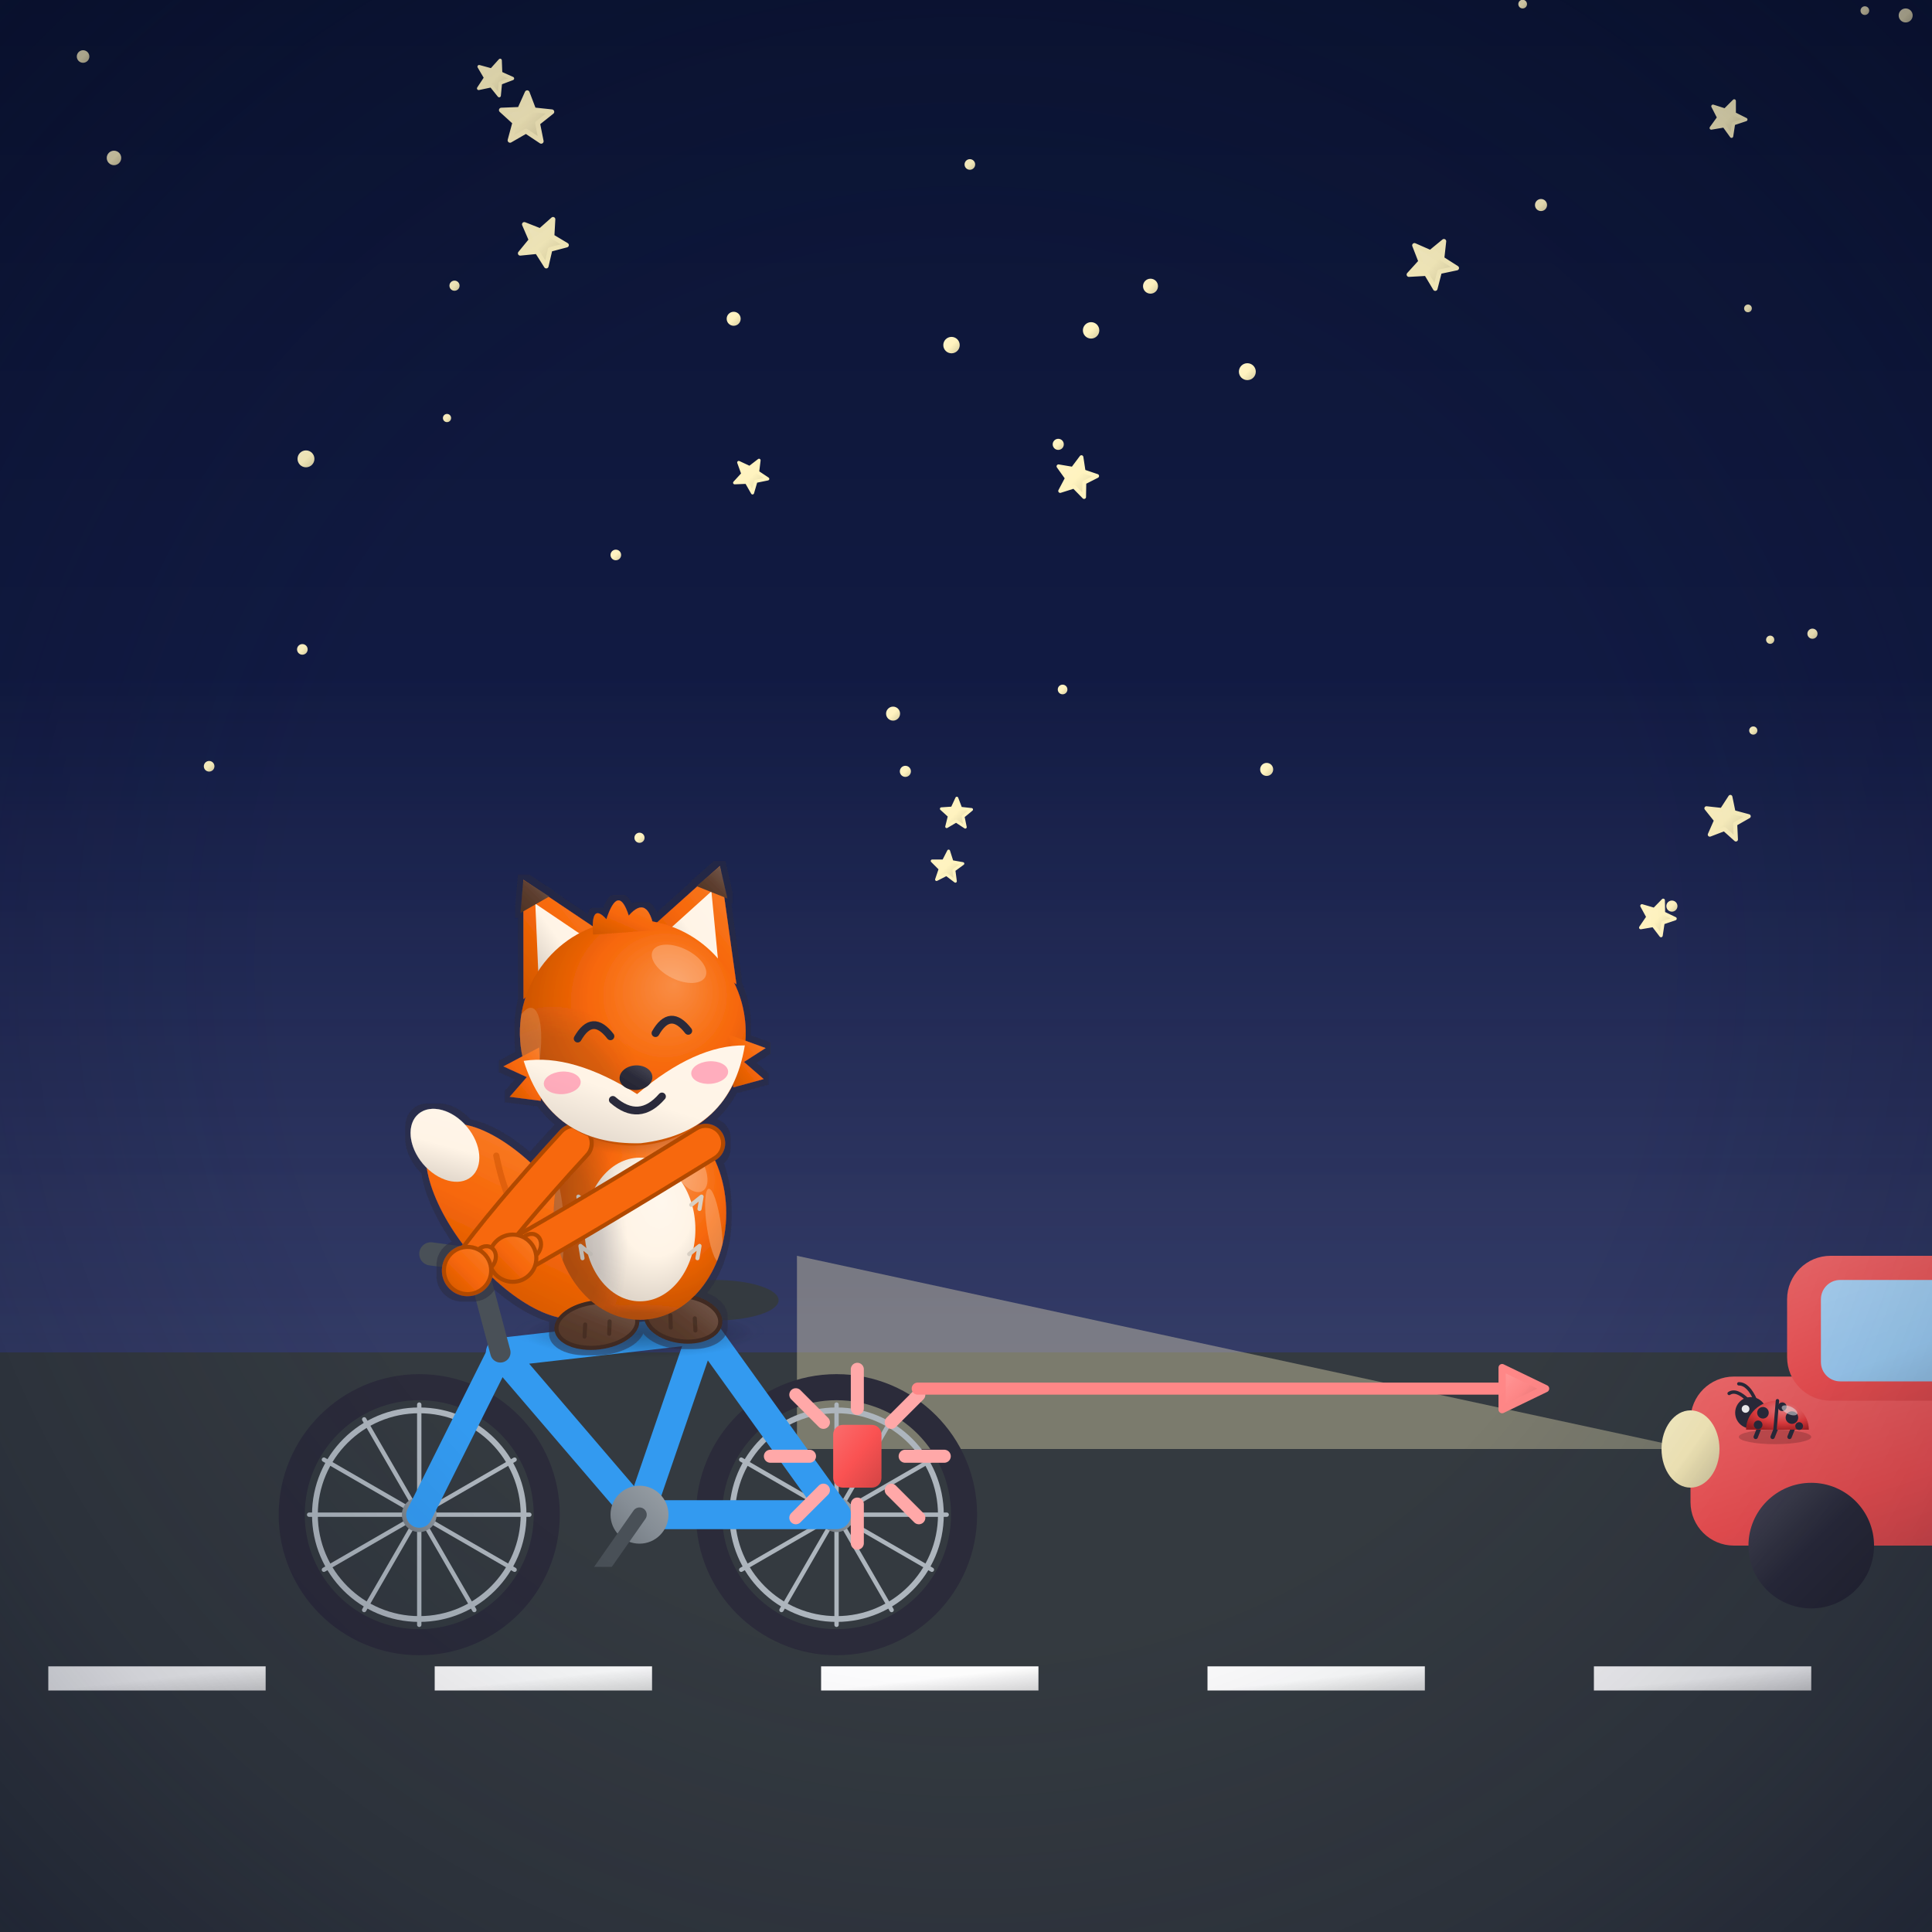
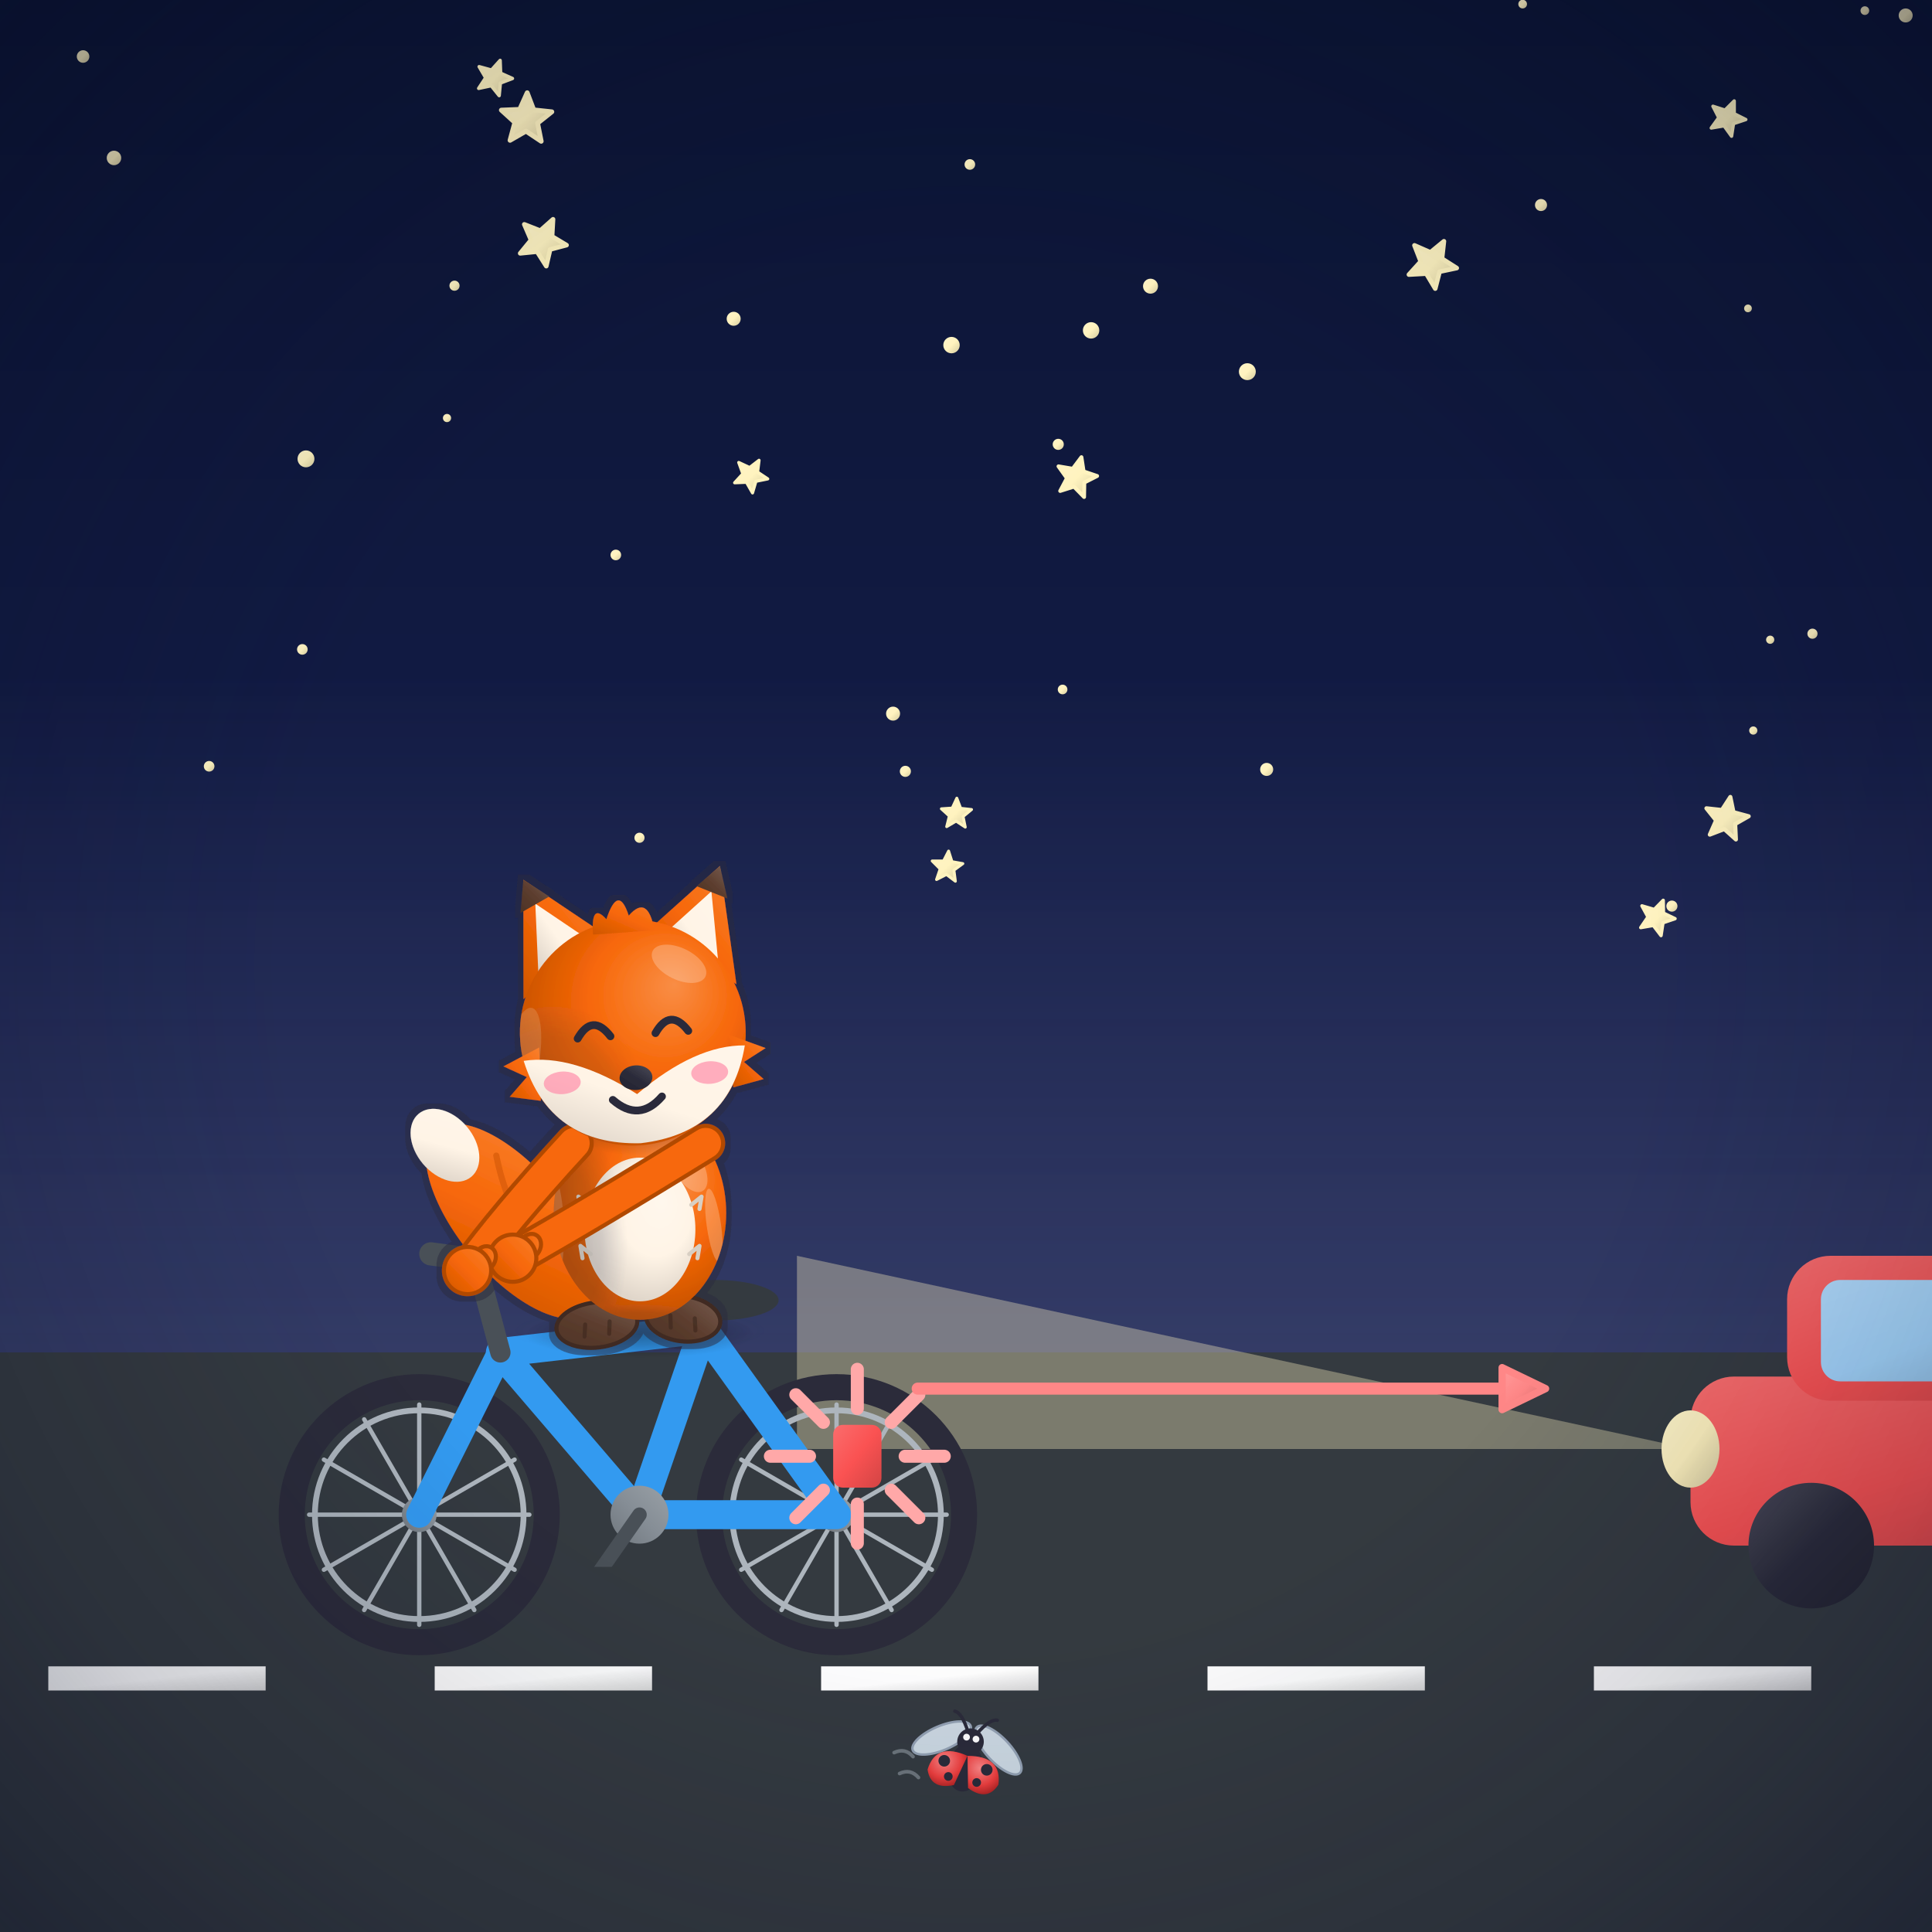
<svg xmlns="http://www.w3.org/2000/svg" viewBox="0 0 800 800" width="800" height="800">
  <defs>
    <linearGradient id="d149" x1="0" y1="0" x2="0" y2="1">
      <stop offset="0" stop-color="#0b1433" />
      <stop offset="0.5" stop-color="#141d49" />
      <stop offset="1" stop-color="#1b2459" />
    </linearGradient>
    <linearGradient id="vol0044542" x1="0" y1="0" x2="1" y2="1">
      <stop offset="0" stop-color="#ffffff" />
      <stop offset="0.5" stop-color="#fff" />
      <stop offset="1" stop-color="#d6d6d6" />
    </linearGradient>
    <linearGradient id="vol00bcb8b" x1="0" y1="0" x2="1" y2="1">
      <stop offset="0" stop-color="#b3deff" />
      <stop offset="0.5" stop-color="#a5d8ff" />
      <stop offset="1" stop-color="#8ab5d6" />
    </linearGradient>
    <radialGradient id="vol0786585" cx="0.4" cy="0.3" r="0.8">
      <stop offset="0" stop-color="#ff8787" />
      <stop offset="0.6" stop-color="#f03e3e" />
      <stop offset="1" stop-color="#a61e1e" />
    </radialGradient>
    <radialGradient id="vol0b5e702" cx="0.5" cy="0.5" r="0.5">
      <stop offset="0" stop-color="#1c2a52" stop-opacity="0.149" />
      <stop offset="0.62" stop-color="#1c2a52" stop-opacity="0.132" />
      <stop offset="1" stop-color="#1c2a52" stop-opacity="0" />
    </radialGradient>
    <radialGradient id="vol1f36734" cx="0.4" cy="0.4" r="0.6" fx="0.3" fy="0.3">
      <stop offset="0" stop-color="#f9914c" />
      <stop offset="0.55" stop-color="#f76707" />
      <stop offset="1" stop-color="#c55205" />
    </radialGradient>
    <radialGradient id="vol285ebc9" cx="0.5" cy="0.5" r="0.5">
      <stop offset="0" stop-color="#000" stop-opacity="0.286" />
      <stop offset="0.55" stop-color="#000" stop-opacity="0.143" />
      <stop offset="1" stop-color="#000" stop-opacity="0" />
    </radialGradient>
    <linearGradient id="vol38c8b34" x1="0" y1="0" x2="1" y2="1">
      <stop offset="0" stop-color="#4c4c59" />
      <stop offset="0.5" stop-color="#2b2b3a" />
      <stop offset="1" stop-color="#242430" />
    </linearGradient>
    <linearGradient id="vol3eeee75" x1="0" y1="0" x2="1" y2="1">
      <stop offset="0" stop-color="#fa6d6d" />
      <stop offset="0.5" stop-color="#fa5252" />
      <stop offset="1" stop-color="#d24444" />
    </linearGradient>
    <radialGradient id="vol44d12ae" cx="0.5" cy="0.5" r="0.7">
      <stop offset="0.5" stop-color="#060b24" stop-opacity="0" />
      <stop offset="0.8" stop-color="#060b24" stop-opacity="0.189" />
      <stop offset="1" stop-color="#060b24" stop-opacity="0.42" />
    </radialGradient>
    <linearGradient id="vol52adadf" x1="0" y1="0" x2="0" y2="1">
      <stop offset="0.35" stop-color="#767b9b" stop-opacity="0" />
      <stop offset="0.75" stop-color="#767b9b" stop-opacity="0.35" />
      <stop offset="1" stop-color="#767b9b" stop-opacity="0.1" />
    </linearGradient>
    <linearGradient id="vol5a8b60b" x1="0" y1="0" x2="1" y2="1">
      <stop offset="0" stop-color="#fff4c9" />
      <stop offset="0.5" stop-color="#fff3bf" />
      <stop offset="1" stop-color="#d6cca0" />
    </linearGradient>
    <radialGradient id="vol7e369e4" cx="0.5" cy="0.5" r="0.5">
      <stop offset="0" stop-color="#1c2a52" stop-opacity="0.108" />
      <stop offset="0.62" stop-color="#1c2a52" stop-opacity="0.096" />
      <stop offset="1" stop-color="#1c2a52" stop-opacity="0" />
    </radialGradient>
    <linearGradient id="vol8fe3724" x1="0" y1="0" x2="1" y2="1">
      <stop offset="0" stop-color="#765c4f" />
      <stop offset="0.5" stop-color="#5c3d2e" />
      <stop offset="1" stop-color="#4d3326" />
    </linearGradient>
    <linearGradient id="vol979ab77" x1="0" y1="0" x2="1" y2="1">
      <stop offset="0" stop-color="#f87f2e" />
      <stop offset="0.5" stop-color="#f76707" />
      <stop offset="1" stop-color="#cf5605" />
    </linearGradient>
    <radialGradient id="vol9abd463" cx="0.5" cy="0.5" r="0.5">
      <stop offset="0" stop-color="#1c2a52" stop-opacity="0.117" />
      <stop offset="0.6" stop-color="#1c2a52" stop-opacity="0.059" />
      <stop offset="1" stop-color="#1c2a52" stop-opacity="0" />
    </radialGradient>
    <radialGradient id="volc76cad1" cx="0.4" cy="0.4" r="0.6" fx="0.3" fy="0.3">
      <stop offset="0" stop-color="#fff7ed" />
      <stop offset="0.55" stop-color="#fff4e6" />
      <stop offset="1" stop-color="#e0d6ca" />
    </radialGradient>
    <linearGradient id="volca73c33" x1="0" y1="0" x2="1" y2="1">
      <stop offset="0" stop-color="#ff9a9a" />
      <stop offset="0.5" stop-color="#ff8787" />
      <stop offset="1" stop-color="#d67171" />
    </linearGradient>
    <radialGradient id="volca7ad17" cx="0.4" cy="0.4" r="0.6" fx="0.3" fy="0.3">
      <stop offset="0" stop-color="#f98d45" />
      <stop offset="0.55" stop-color="#f76707" />
      <stop offset="1" stop-color="#ca5405" />
    </radialGradient>
    <linearGradient id="volead9e04" x1="0" y1="0" x2="1" y2="1">
      <stop offset="0" stop-color="#fff5ea" />
      <stop offset="0.5" stop-color="#fff4e6" />
      <stop offset="1" stop-color="#d6ccc1" />
    </linearGradient>
    <linearGradient id="volf6893ed" x1="0" y1="0" x2="1" y2="1">
      <stop offset="0" stop-color="#99a0a6" />
      <stop offset="0.5" stop-color="#868e96" />
      <stop offset="1" stop-color="#70777e" />
    </linearGradient>
  </defs>
  <rect x="0" y="0" width="800" height="800" fill="url(#d149)" />
  <rect x="0" y="0" width="800" height="800" fill="url(#vol52adadf)" />
  <circle cx="772.2" cy="4.4" r="1.8" fill="url(#vol5a8b60b)" />
  <circle cx="789.1" cy="6.4" r="2.9" fill="url(#vol5a8b60b)" />
  <polygon points="688.7,372.8 688.8,378.1 693.6,380.4 688.6,382.1 687.8,387.4 684.6,383.2 679.4,384.1 682.4,379.7 679.9,375.1 685,376.6" fill="url(#vol5a8b60b)" stroke="#fff3bf" stroke-width="1.4" stroke-linejoin="round" />
  <polygon points="229,90.8 228.6,97.9 234.6,101.5 227.8,103.3 226.2,110.2 222.4,104.2 215.4,104.9 219.9,99.4 217.1,92.9 223.7,95.5" fill="url(#vol5a8b60b)" stroke="#fff3bf" stroke-width="1.9" stroke-linejoin="round" />
  <circle cx="638.1" cy="84.9" r="2.5" fill="url(#vol5a8b60b)" />
  <circle cx="185.1" cy="173.1" r="1.7" fill="url(#vol5a8b60b)" />
  <circle cx="451.8" cy="136.8" r="3.4" fill="url(#vol5a8b60b)" />
  <circle cx="516.5" cy="153.9" r="3.5" fill="url(#vol5a8b60b)" />
  <polygon points="392.8,352.4 394.2,356.8 398.7,357.6 395,360.3 395.6,364.9 391.9,362.1 387.8,364.2 389.3,359.8 386,356.5 390.7,356.5" fill="url(#vol5a8b60b)" stroke="#fff3bf" stroke-width="1.2" stroke-linejoin="round" />
  <circle cx="750.5" cy="262.4" r="2.1" fill="url(#vol5a8b60b)" />
  <polygon points="396.2,330.5 397.8,334.7 402.3,335.2 398.8,338.1 399.7,342.5 395.9,340 392,342.3 393.1,337.9 389.8,334.9 394.3,334.6" fill="url(#vol5a8b60b)" stroke="#fff3bf" stroke-width="1.2" stroke-linejoin="round" />
  <circle cx="374.9" cy="319.4" r="2.3" fill="url(#vol5a8b60b)" />
  <circle cx="401.6" cy="68.1" r="2.2" fill="url(#vol5a8b60b)" />
  <circle cx="188.2" cy="118.3" r="2.1" fill="url(#vol5a8b60b)" />
  <circle cx="723.8" cy="127.7" r="1.6" fill="url(#vol5a8b60b)" />
  <circle cx="726" cy="302.5" r="1.7" fill="url(#vol5a8b60b)" />
  <circle cx="394" cy="142.9" r="3.4" fill="url(#vol5a8b60b)" />
  <polygon points="597.9,99.9 597.1,107.1 603.2,111 596.1,112.5 594.3,119.5 590.6,113.3 583.4,113.7 588.3,108.3 585.7,101.6 592.3,104.5" fill="url(#vol5a8b60b)" stroke="#fff3bf" stroke-width="1.9" stroke-linejoin="round" />
  <circle cx="126.7" cy="190" r="3.5" fill="url(#vol5a8b60b)" />
  <circle cx="34.4" cy="23.4" r="2.6" fill="url(#vol5a8b60b)" />
  <circle cx="369.8" cy="295.5" r="2.9" fill="url(#vol5a8b60b)" />
  <polygon points="207.1,25 207.3,30.3 212.2,32.5 207.2,34.4 206.7,39.6 203.4,35.5 198.2,36.6 201.1,32.2 198.4,27.6 203.5,29" fill="url(#vol5a8b60b)" stroke="#fff3bf" stroke-width="1.4" stroke-linejoin="round" />
  <circle cx="303.8" cy="132" r="2.9" fill="url(#vol5a8b60b)" />
  <circle cx="476.4" cy="118.5" r="3.1" fill="url(#vol5a8b60b)" />
  <polygon points="716.5,330 717.8,336.3 724.1,338 718.5,341.2 718.8,347.6 714,343.3 708,345.6 710.6,339.7 706.6,334.7 713,335.4" fill="url(#vol5a8b60b)" stroke="#fff3bf" stroke-width="1.7" stroke-linejoin="round" />
  <polygon points="314.3,190.6 313.7,195.5 317.9,198.3 313,199.3 311.6,204.1 309.1,199.7 304.2,199.9 307.6,196.2 305.9,191.5 310.4,193.6" fill="url(#vol5a8b60b)" stroke="#fff3bf" stroke-width="1.3" stroke-linejoin="round" />
  <circle cx="264.8" cy="346.9" r="2.1" fill="url(#vol5a8b60b)" />
  <circle cx="255" cy="229.8" r="2.2" fill="url(#vol5a8b60b)" />
  <circle cx="47.2" cy="65.4" r="3" fill="url(#vol5a8b60b)" />
  <circle cx="86.6" cy="317.3" r="2.2" fill="url(#vol5a8b60b)" />
  <polygon points="718.1,41.8 718.1,47.1 722.9,49.5 717.8,51.2 717,56.4 713.9,52.1 708.6,53 711.7,48.7 709.3,44 714.3,45.6" fill="url(#vol5a8b60b)" stroke="#fff3bf" stroke-width="1.4" stroke-linejoin="round" />
  <circle cx="438.2" cy="184" r="2.3" fill="url(#vol5a8b60b)" />
  <circle cx="630.5" cy="1.7" r="1.8" fill="url(#vol5a8b60b)" />
  <circle cx="524.5" cy="318.6" r="2.7" fill="url(#vol5a8b60b)" />
  <circle cx="440" cy="285.5" r="2" fill="url(#vol5a8b60b)" />
  <polygon points="447.8,189.3 448.7,195.2 454.3,197.1 449,199.8 448.9,205.8 444.7,201.5 439,203.3 441.8,198 438.3,193.1 444.2,194.1" fill="url(#vol5a8b60b)" stroke="#fff3bf" stroke-width="1.6" stroke-linejoin="round" />
  <circle cx="125.2" cy="268.9" r="2.2" fill="url(#vol5a8b60b)" />
  <circle cx="692.3" cy="375.2" r="2.3" fill="url(#vol5a8b60b)" />
  <polygon points="218.3,38.4 221,45.5 228.5,46.3 222.6,51 224.1,58.5 217.8,54.3 211.2,58.1 213.2,50.7 207.6,45.6 215.2,45.3" fill="url(#vol5a8b60b)" stroke="#fff3bf" stroke-width="2" stroke-linejoin="round" />
  <circle cx="733" cy="264.9" r="1.7" fill="url(#vol5a8b60b)" />
  <rect x="0" y="560" width="800" height="240" fill="#343a40" />
  <g>
    <rect x="20" y="690" width="90" height="10" fill="url(#vol0044542)" />
    <rect x="180" y="690" width="90" height="10" fill="url(#vol0044542)" />
    <rect x="340" y="690" width="90" height="10" fill="url(#vol0044542)" />
    <rect x="500" y="690" width="90" height="10" fill="url(#vol0044542)" />
    <rect x="660" y="690" width="90" height="10" fill="url(#vol0044542)" />
  </g>
  <polygon points="700,600 330,520 330,600" fill="#fff3bf" opacity="0.35" />
  <g transform="translate(810 640)">
    <g>
      <rect x="-110" y="-70" width="220" height="70" rx="18" fill="url(#vol3eeee75)" />
      <rect x="-70" y="-120" width="140" height="60" rx="18" fill="url(#vol3eeee75)" />
      <rect x="-56" y="-110" width="112" height="42" rx="8" fill="url(#vol00bcb8b)" />
      <circle cx="-60" cy="0" r="26" fill="url(#vol38c8b34)" />
      <circle cx="60" cy="0" r="26" fill="url(#vol38c8b34)" />
      <ellipse cx="-110" cy="-40" rx="12" ry="16" fill="url(#vol5a8b60b)" />
    </g>
  </g>
  <g transform="translate(260 680) scale(-1.2 1.2)">
    <circle cx="-72" cy="-44" r="44" fill="none" stroke="#2b2b3a" stroke-width="9" />
    <circle cx="-72" cy="-44" r="36" fill="none" stroke="#adb5bd" stroke-width="2" />
    <line x1="-110" y1="-44" x2="-34" y2="-44" stroke="#adb5bd" stroke-width="1.5" stroke-linecap="round" />
    <line x1="-104.9" y1="-63" x2="-39.1" y2="-25" stroke="#adb5bd" stroke-width="1.5" stroke-linecap="round" />
    <line x1="-91" y1="-76.9" x2="-53" y2="-11.1" stroke="#adb5bd" stroke-width="1.5" stroke-linecap="round" />
    <line x1="-72" y1="-82" x2="-72" y2="-6" stroke="#adb5bd" stroke-width="1.5" stroke-linecap="round" />
    <line x1="-53" y1="-76.9" x2="-91" y2="-11.1" stroke="#adb5bd" stroke-width="1.5" stroke-linecap="round" />
    <line x1="-39.1" y1="-63" x2="-104.9" y2="-25" stroke="#adb5bd" stroke-width="1.5" stroke-linecap="round" />
    <circle cx="-72" cy="-44" r="6" fill="url(#volf6893ed)" />
    <circle cx="72" cy="-44" r="44" fill="none" stroke="#2b2b3a" stroke-width="9" />
    <circle cx="72" cy="-44" r="36" fill="none" stroke="#adb5bd" stroke-width="2" />
    <line x1="34" y1="-44" x2="110" y2="-44" stroke="#adb5bd" stroke-width="1.5" stroke-linecap="round" />
    <line x1="39.1" y1="-63" x2="104.9" y2="-25" stroke="#adb5bd" stroke-width="1.5" stroke-linecap="round" />
    <line x1="53" y1="-76.9" x2="91" y2="-11.1" stroke="#adb5bd" stroke-width="1.5" stroke-linecap="round" />
    <line x1="72" y1="-82" x2="72" y2="-6" stroke="#adb5bd" stroke-width="1.5" stroke-linecap="round" />
    <line x1="91" y1="-76.9" x2="53" y2="-11.1" stroke="#adb5bd" stroke-width="1.5" stroke-linecap="round" />
    <line x1="104.9" y1="-63" x2="39.1" y2="-25" stroke="#adb5bd" stroke-width="1.5" stroke-linecap="round" />
    <circle cx="72" cy="-44" r="6" fill="url(#volf6893ed)" />
    <path d="M -72 -44 L -4 -44 L -26 -108 Z" fill="none" stroke="#339af0" stroke-width="10" stroke-linecap="round" stroke-linejoin="round" />
    <path d="M -4 -44 L 44 -100 L -26 -108" fill="none" stroke="#339af0" stroke-width="10" stroke-linecap="round" stroke-linejoin="round" />
    <line x1="44" y1="-100" x2="72" y2="-44" stroke="#339af0" stroke-width="9" stroke-linecap="round" />
    <line x1="44" y1="-100" x2="52" y2="-130" stroke="#495057" stroke-width="7" stroke-linecap="round" />
    <line x1="38" y1="-130" x2="68" y2="-134" stroke="#495057" stroke-width="8" stroke-linecap="round" />
    <ellipse cx="-30" cy="-118" rx="22" ry="7" fill="#343a40" />
    <circle cx="-4" cy="-44" r="10" fill="url(#volf6893ed)" />
    <line x1="-4" y1="-44" x2="10" y2="-24" stroke="#495057" stroke-width="5" stroke-linecap="round" />
    <rect x="2" y="-26" width="20" height="7" rx="3" fill="#343a40" />
  </g>
  <g transform="translate(265 555) scale(-0.85 0.85)">
    <ellipse cx="0" cy="-4.8" rx="64.8" ry="11.2" fill="url(#vol9abd463)" />
    <ellipse cx="0" cy="-3" rx="56.7" ry="11.7" fill="url(#vol285ebc9)" />
    <filter id="c152" x="-15%" y="-15%" width="130%" height="130%">
      <feMorphology in="SourceAlpha" operator="dilate" radius="2.47" result="e" />
      <feFlood flood-color="#2b2b3a" flood-opacity="0.5" />
      <feComposite in2="e" operator="in" result="o" />
      <feMerge>
        <feMergeNode in="o" />
        <feMergeNode in="SourceGraphic" />
      </feMerge>
    </filter>
    <g filter="url(#c152)">
      <ellipse cx="62" cy="-58" rx="26" ry="58" fill="url(#vol979ab77)" transform="rotate(40 62 -58)" />
      <path d="M 46 -40 Q 64 -60 70 -90" fill="none" stroke="#d15705" stroke-width="3" stroke-linecap="round" stroke-linejoin="round" opacity="0.6" />
      <ellipse cx="95" cy="-95" rx="14" ry="20" fill="url(#volead9e04)" transform="rotate(40 95 -95)" />
      <ellipse cx="-21" cy="-10.5" rx="18.2" ry="11" fill="url(#vol8fe3724)" transform="rotate(-7 -21 -10.5)" stroke="#402a20" stroke-width="2" />
      <line x1="-27" y1="-4.8" x2="-26.7" y2="-10.7" stroke="#402a20" stroke-width="2" stroke-linecap="round" opacity="0.7" />
      <line x1="-15" y1="-6.2" x2="-14.8" y2="-12.2" stroke="#402a20" stroke-width="2" stroke-linecap="round" opacity="0.7" />
      <ellipse cx="21" cy="-7.5" rx="19.8" ry="11" fill="url(#vol8fe3724)" transform="rotate(7 21 -7.5)" stroke="#402a20" stroke-width="2" />
      <line x1="15" y1="-3.2" x2="14.8" y2="-9.2" stroke="#402a20" stroke-width="2" stroke-linecap="round" opacity="0.7" />
      <line x1="27" y1="-1.8" x2="26.7" y2="-7.7" stroke="#402a20" stroke-width="2" stroke-linecap="round" opacity="0.7" />
      <ellipse cx="0" cy="-62" rx="42" ry="52" fill="url(#vol1f36734)" />
      <ellipse cx="0" cy="-54" rx="27" ry="35" fill="url(#volc76cad1)" />
      <path d="M -25 -66 l -5 -4 l 1 6" fill="none" stroke="#d8cfc3" stroke-width="2" stroke-linecap="round" stroke-linejoin="round" />
      <path d="M -24 -42 l -5 -4 l 1 6" fill="none" stroke="#d8cfc3" stroke-width="2" stroke-linecap="round" stroke-linejoin="round" />
      <path d="M 25 -66 l 5 -4 l -1 6" fill="none" stroke="#d8cfc3" stroke-width="2" stroke-linecap="round" stroke-linejoin="round" />
      <path d="M 24 -42 l 5 -4 l -1 6" fill="none" stroke="#d8cfc3" stroke-width="2" stroke-linecap="round" stroke-linejoin="round" />
      <clipPath id="k150">
        <ellipse cx="0" cy="-62" rx="42" ry="52" fill="#000" />
      </clipPath>
      <g clip-path="url(#k150)">
        <ellipse cx="40" cy="-46" rx="34" ry="62" fill="url(#vol0b5e702)" />
        <ellipse cx="0" cy="-104" rx="36" ry="14" fill="url(#vol0b5e702)" />
        <ellipse cx="0" cy="-6" rx="40" ry="12" fill="url(#vol0b5e702)" />
        <ellipse cx="46" cy="-52" rx="9" ry="34" fill="#fff4e6" opacity="0.16" />
        <ellipse cx="-24" cy="-84" rx="7" ry="13" fill="#fff" transform="rotate(30 -24 -84)" opacity="0.24" />
        <ellipse cx="-36" cy="-56" rx="3.5" ry="18" fill="#fff" transform="rotate(8 -36 -56)" opacity="0.24" />
      </g>
      <path d="M -32 -96 Q 23 -62 62 -40" fill="none" stroke="#b14a05" stroke-width="19" stroke-linecap="round" stroke-linejoin="round" />
      <path d="M -32 -96 Q 23 -62 62 -40" fill="none" stroke="#f76707" stroke-width="15" stroke-linecap="round" stroke-linejoin="round" />
      <path d="M 32 -96 Q 66 -59 84 -34" fill="none" stroke="#b14a05" stroke-width="19" stroke-linecap="round" stroke-linejoin="round" />
      <path d="M 32 -96 Q 66 -59 84 -34" fill="none" stroke="#f76707" stroke-width="15" stroke-linecap="round" stroke-linejoin="round" />
      <ellipse cx="53.7" cy="-45.8" rx="5.2" ry="6.3" fill="url(#vol979ab77)" transform="rotate(-30 53.7 -45.8)" stroke="#b14a05" stroke-width="2" />
      <circle cx="62" cy="-40" r="11.5" fill="url(#vol979ab77)" stroke="#b14a05" stroke-width="2" />
      <ellipse cx="75.7" cy="-39.8" rx="5.2" ry="6.3" fill="url(#vol979ab77)" transform="rotate(-30 75.7 -39.8)" stroke="#b14a05" stroke-width="2" />
      <circle cx="84" cy="-34" r="11.5" fill="url(#vol979ab77)" stroke="#b14a05" stroke-width="2" />
      <g transform="rotate(4 0 -100)">
        <g>
          <polygon points="-52,-170 -48,-228 -12,-200" fill="url(#vol979ab77)" />
          <polygon points="-44,-178 -43,-216 -20,-198" fill="url(#volead9e04)" />
          <polygon points="-50.5,-212 -48,-228 -36,-219" fill="url(#vol8fe3724)" />
          <polygon points="52,-170 48,-228 12,-200" fill="url(#vol979ab77)" />
          <polygon points="44,-178 43,-216 20,-198" fill="url(#volead9e04)" />
          <polygon points="50.5,-212 48,-228 36,-219" fill="url(#vol8fe3724)" />
          <circle cx="0" cy="-150" r="55" fill="url(#volca7ad17)" />
          <clipPath id="k151">
            <circle cx="0" cy="-150" r="55" fill="#000" />
          </clipPath>
          <g clip-path="url(#k151)">
            <ellipse cx="41.2" cy="-125.2" rx="44" ry="41.2" fill="url(#vol7e369e4)" />
            <ellipse cx="56.1" cy="-136.2" rx="8.8" ry="30.3" fill="#fff4e6" transform="rotate(-15 56.1 -136.2)" opacity="0.16" />
            <ellipse cx="-24.8" cy="-181.9" rx="14.3" ry="7.7" fill="#fff" transform="rotate(-30 -24.8 -181.9)" opacity="0.24" />
          </g>
          <polygon points="-46,-146 -64,-138 -53,-132 -62,-123 -47,-120" fill="url(#vol979ab77)" />
          <polygon points="46,-146 64,-138 53,-132 62,-123 47,-120" fill="url(#vol979ab77)" />
          <path d="M -14 -199 Q -12 -217 -2 -207 Q 2 -223 9 -206 Q 16 -215 16 -199 Z" fill="url(#vol979ab77)" />
          <path d="M -54 -140 Q -30 -142 0 -120 Q 30 -142 54 -140 Q 44 -98 0 -96 Q -44 -98 -54 -140 Z" fill="url(#volead9e04)" />
          <ellipse cx="-36" cy="-128" rx="9" ry="5.5" fill="#ff8fab" opacity="0.7" />
          <ellipse cx="36" cy="-128" rx="9" ry="5.5" fill="#ff8fab" opacity="0.7" />
          <path d="M -27 -149 Q -19 -161 -11 -149" fill="none" stroke="#2b2b3a" stroke-width="3.8" stroke-linecap="round" stroke-linejoin="round" />
          <path d="M 11 -149 Q 19 -161 27 -149" fill="none" stroke="#2b2b3a" stroke-width="3.8" stroke-linecap="round" stroke-linejoin="round" />
          <ellipse cx="0" cy="-128" rx="8" ry="6" fill="url(#vol38c8b34)" />
          <path d="M -12 -118 Q 0 -106 12 -118" fill="none" stroke="#2b2b3a" stroke-width="3.8" stroke-linecap="round" stroke-linejoin="round" />
        </g>
      </g>
    </g>
  </g>
  <rect x="345" y="590" width="20" height="26" rx="4" fill="url(#vol3eeee75)" />
  <g transform="translate(355 603) scale(0.9 0.9)">
    <line x1="22" y1="0" x2="40" y2="0" stroke="#ffa8a8" stroke-width="6" stroke-linecap="round" />
    <line x1="15.6" y1="15.6" x2="28.3" y2="28.3" stroke="#ffa8a8" stroke-width="6" stroke-linecap="round" />
    <line x1="0" y1="22" x2="0" y2="40" stroke="#ffa8a8" stroke-width="6" stroke-linecap="round" />
    <line x1="-15.6" y1="15.6" x2="-28.3" y2="28.3" stroke="#ffa8a8" stroke-width="6" stroke-linecap="round" />
    <line x1="-22" y1="0" x2="-40" y2="0" stroke="#ffa8a8" stroke-width="6" stroke-linecap="round" />
    <line x1="-15.6" y1="-15.6" x2="-28.3" y2="-28.3" stroke="#ffa8a8" stroke-width="6" stroke-linecap="round" />
    <line x1="0" y1="-22" x2="0" y2="-40" stroke="#ffa8a8" stroke-width="6" stroke-linecap="round" />
    <line x1="15.6" y1="-15.6" x2="28.3" y2="-28.3" stroke="#ffa8a8" stroke-width="6" stroke-linecap="round" />
  </g>
  <g>
    <line x1="380" y1="575" x2="624" y2="575" stroke="#ff8787" stroke-width="5" stroke-linecap="round" />
    <polygon points="640,575 622,583.7 622,566.3" fill="url(#volca73c33)" stroke="#ff8787" stroke-width="3" stroke-linejoin="round" />
  </g>
-   <g transform="translate(736 594) scale(-1 1)">
+   <g transform="translate(400 730) rotate(12)">
    <g data-relief="non">
-       <ellipse cx="1" cy="1" rx="15" ry="3" fill="#000" opacity="0.18" />
-       <line x1="-7" y1="-4" x2="-5" y2="1" stroke="#2b2b3a" stroke-width="1.8" stroke-linecap="round" />
-       <line x1="0" y1="-4" x2="2" y2="1" stroke="#2b2b3a" stroke-width="1.8" stroke-linecap="round" />
-       <line x1="7" y1="-4" x2="9" y2="1" stroke="#2b2b3a" stroke-width="1.8" stroke-linecap="round" />
-       <circle cx="11" cy="-9" r="6.5" fill="#2b2b3a" />
-       <circle cx="13.2" cy="-10.6" r="1.6" fill="#fff" />
-       <path d="M 9 -14 Q 12 -21 16 -21 M 12 -14 Q 17 -19 20 -17" fill="none" stroke="#2b2b3a" stroke-width="1.4" stroke-linecap="round" stroke-linejoin="round" />
-       <path d="M -13 -2 A 13 12 0 0 1 13 -2 Z" fill="url(#vol0786585)" />
-       <line x1="0" y1="-14" x2="1" y2="-2" stroke="#2b2b3a" stroke-width="1.4" stroke-linecap="round" />
-       <circle cx="-6" cy="-7" r="2.6" fill="#2b2b3a" />
-       <circle cx="6" cy="-9" r="2.4" fill="#2b2b3a" />
-       <circle cx="-2" cy="-11.5" r="1.8" fill="#2b2b3a" />
-       <circle cx="8" cy="-4" r="1.8" fill="#2b2b3a" />
-       <circle cx="-9" cy="-3.5" r="1.6" fill="#2b2b3a" />
-       <ellipse cx="-5" cy="-10" rx="3.5" ry="1.6" fill="#fff" transform="rotate(-25 -5 -10)" opacity="0.55" />
+       <ellipse cx="-12" cy="-8" rx="13" ry="5" fill="#e7f5ff" transform="rotate(-35 -12 -8)" opacity="0.85" stroke="#a5b4c8" stroke-width="1" />
+       <ellipse cx="12" cy="-8" rx="13" ry="5" fill="#e7f5ff" transform="rotate(35 12 -8)" opacity="0.85" stroke="#a5b4c8" stroke-width="1" />
+       <ellipse cx="0" cy="2" rx="7" ry="10" fill="#2b2b3a" />
+       <circle cx="0" cy="-9" r="5.5" fill="#2b2b3a" />
+       <circle cx="-2" cy="-10.5" r="1.4" fill="#fff" />
+       <circle cx="2" cy="-10.5" r="1.4" fill="#fff" />
+       <path d="M -2 -13 Q -6 -20 -9 -20 M 2 -13 Q 6 -20 9 -20" fill="none" stroke="#2b2b3a" stroke-width="1.4" stroke-linecap="round" stroke-linejoin="round" />
+       <path d="M 0 -3 Q -14 -6 -15 6 Q -12 14 -3 10 Z" fill="url(#vol0786585)" />
+       <circle cx="-9" cy="1" r="2.4" fill="#2b2b3a" />
+       <circle cx="-6" cy="7" r="1.8" fill="#2b2b3a" />
+       <path d="M 0 -3 Q 14 -6 15 6 Q 12 14 3 10 Z" fill="url(#vol0786585)" />
+       <circle cx="9" cy="1" r="2.4" fill="#2b2b3a" />
+       <circle cx="6" cy="7" r="1.8" fill="#2b2b3a" />
+       <path d="M -26 10 q 4 -3 8 0 M -30 2 q 4 -3 8 0" fill="none" stroke="#868e96" stroke-width="1.5" stroke-linecap="round" stroke-linejoin="round" opacity="0.7" />
    </g>
  </g>
  <g data-finition="oui">
    <rect x="0" y="0" width="800" height="800" fill="url(#vol44d12ae)" />
  </g>
</svg>
